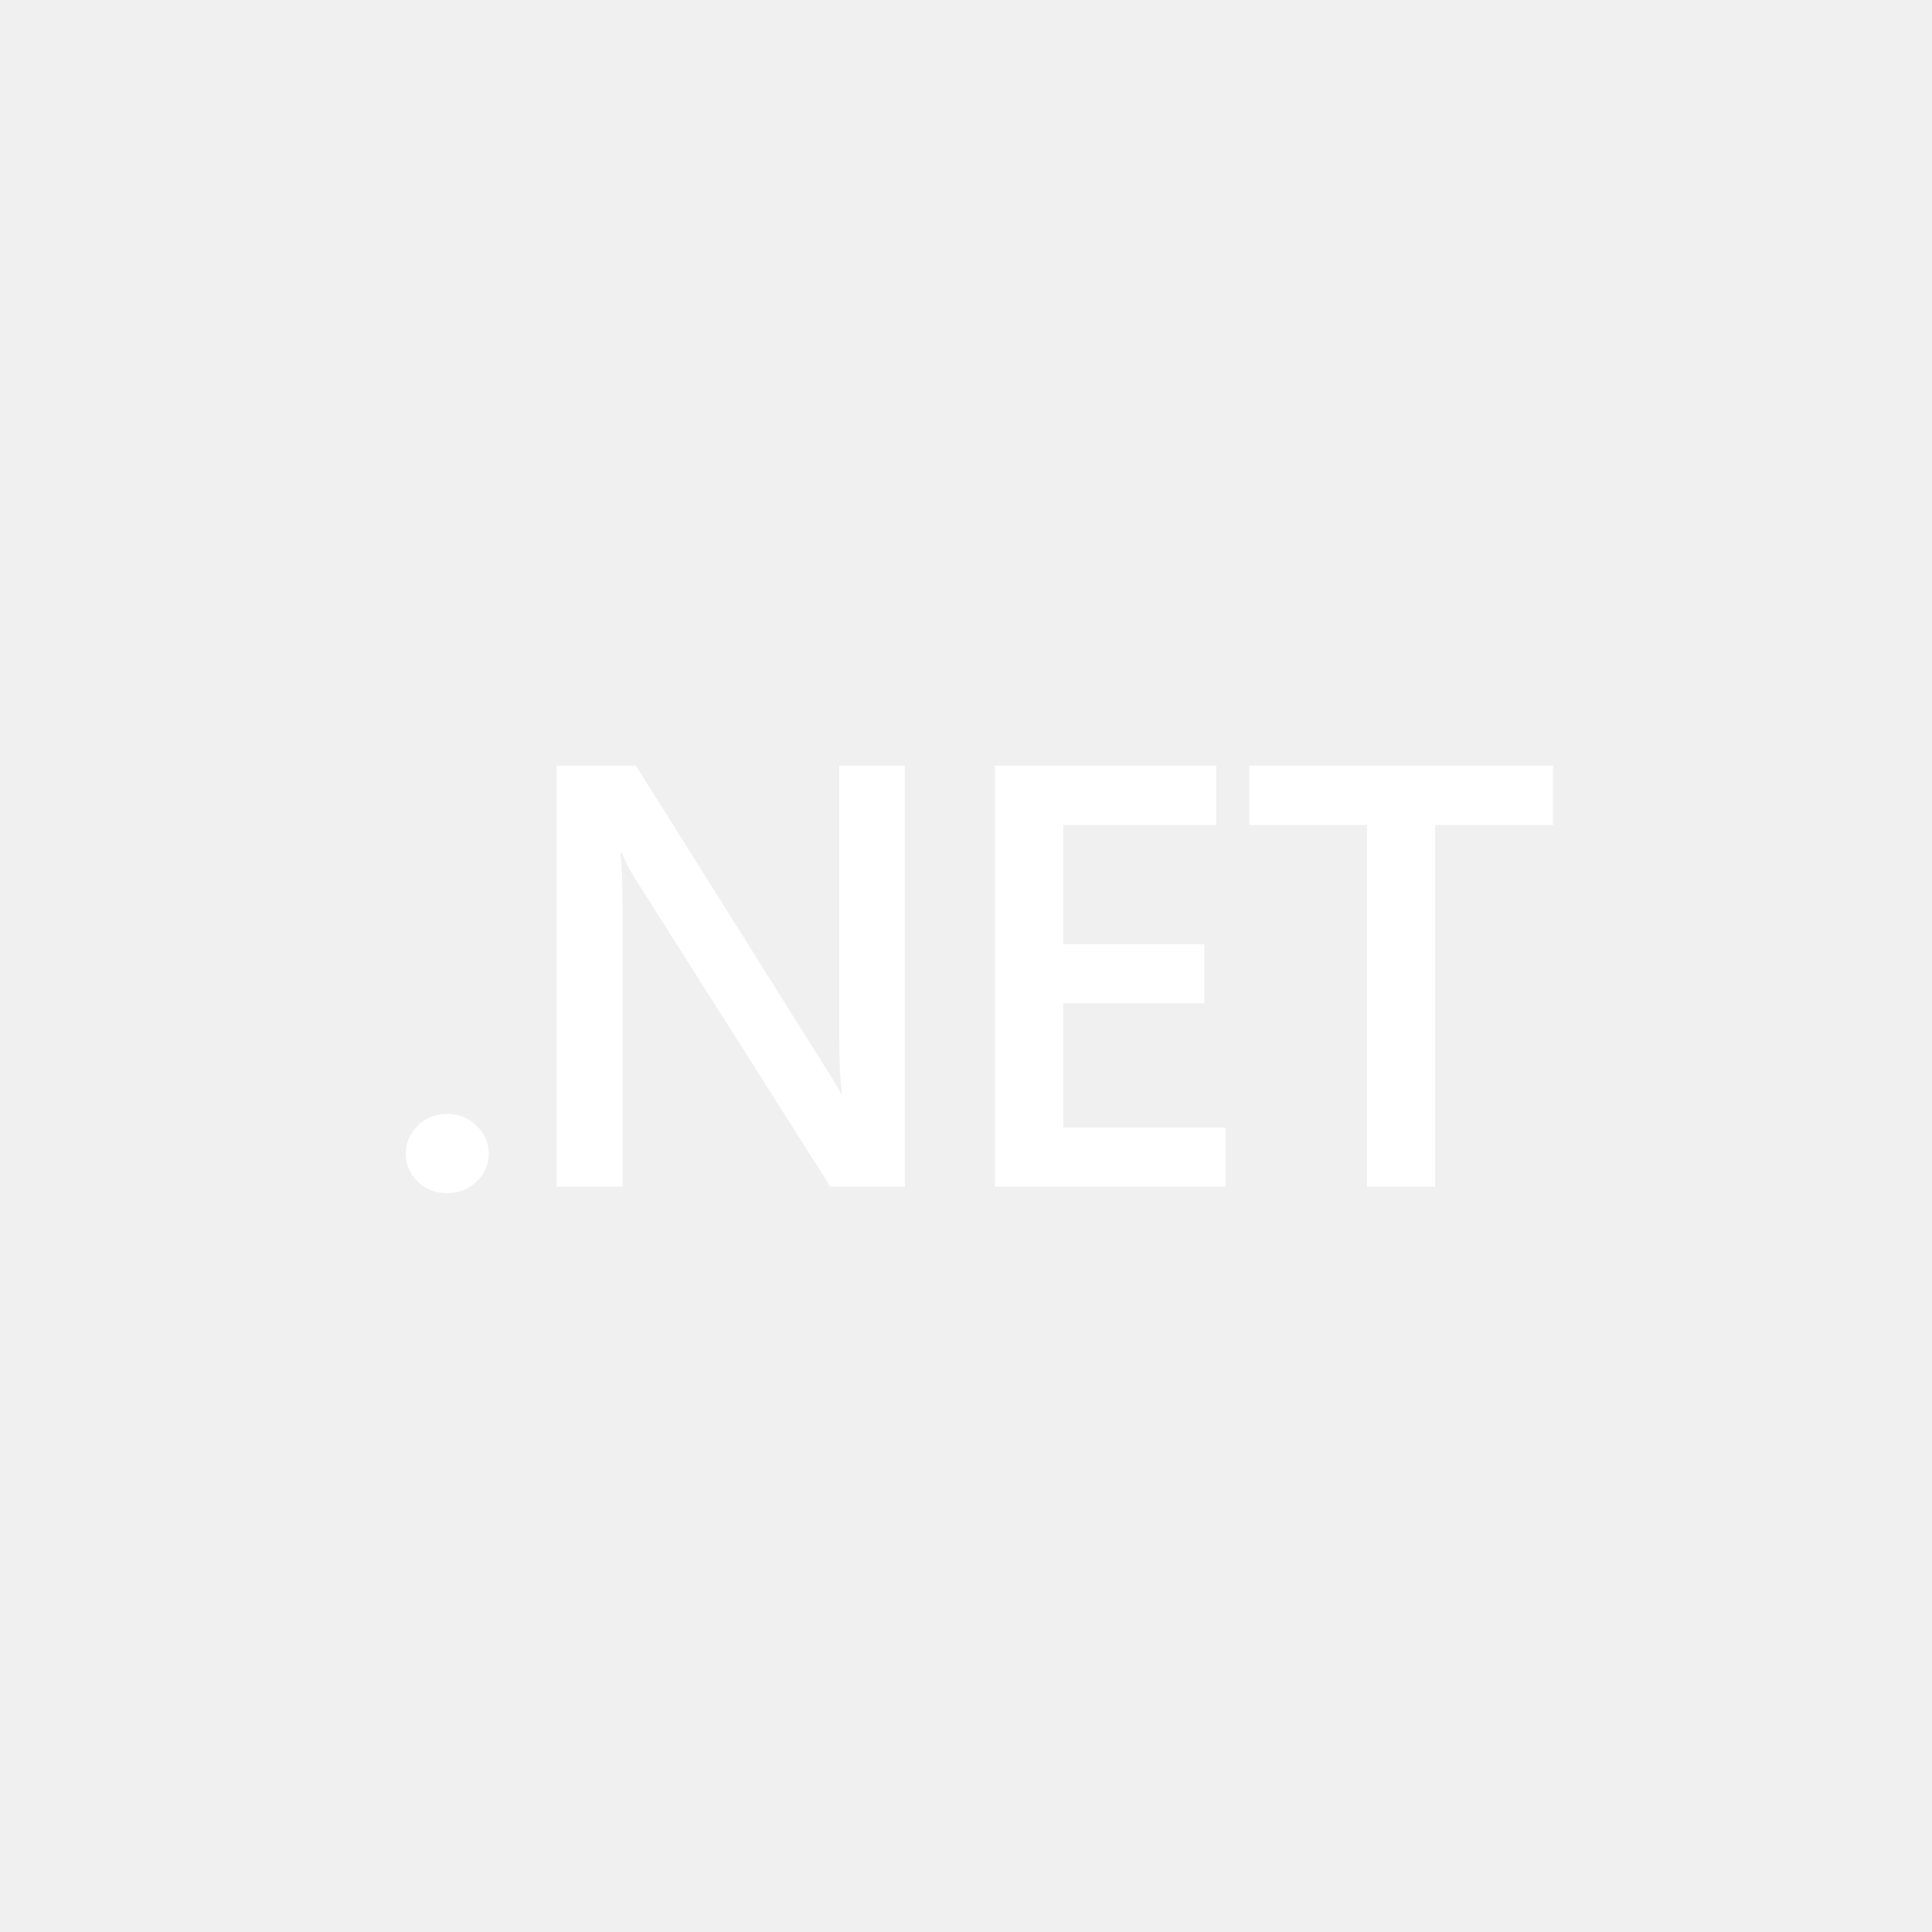
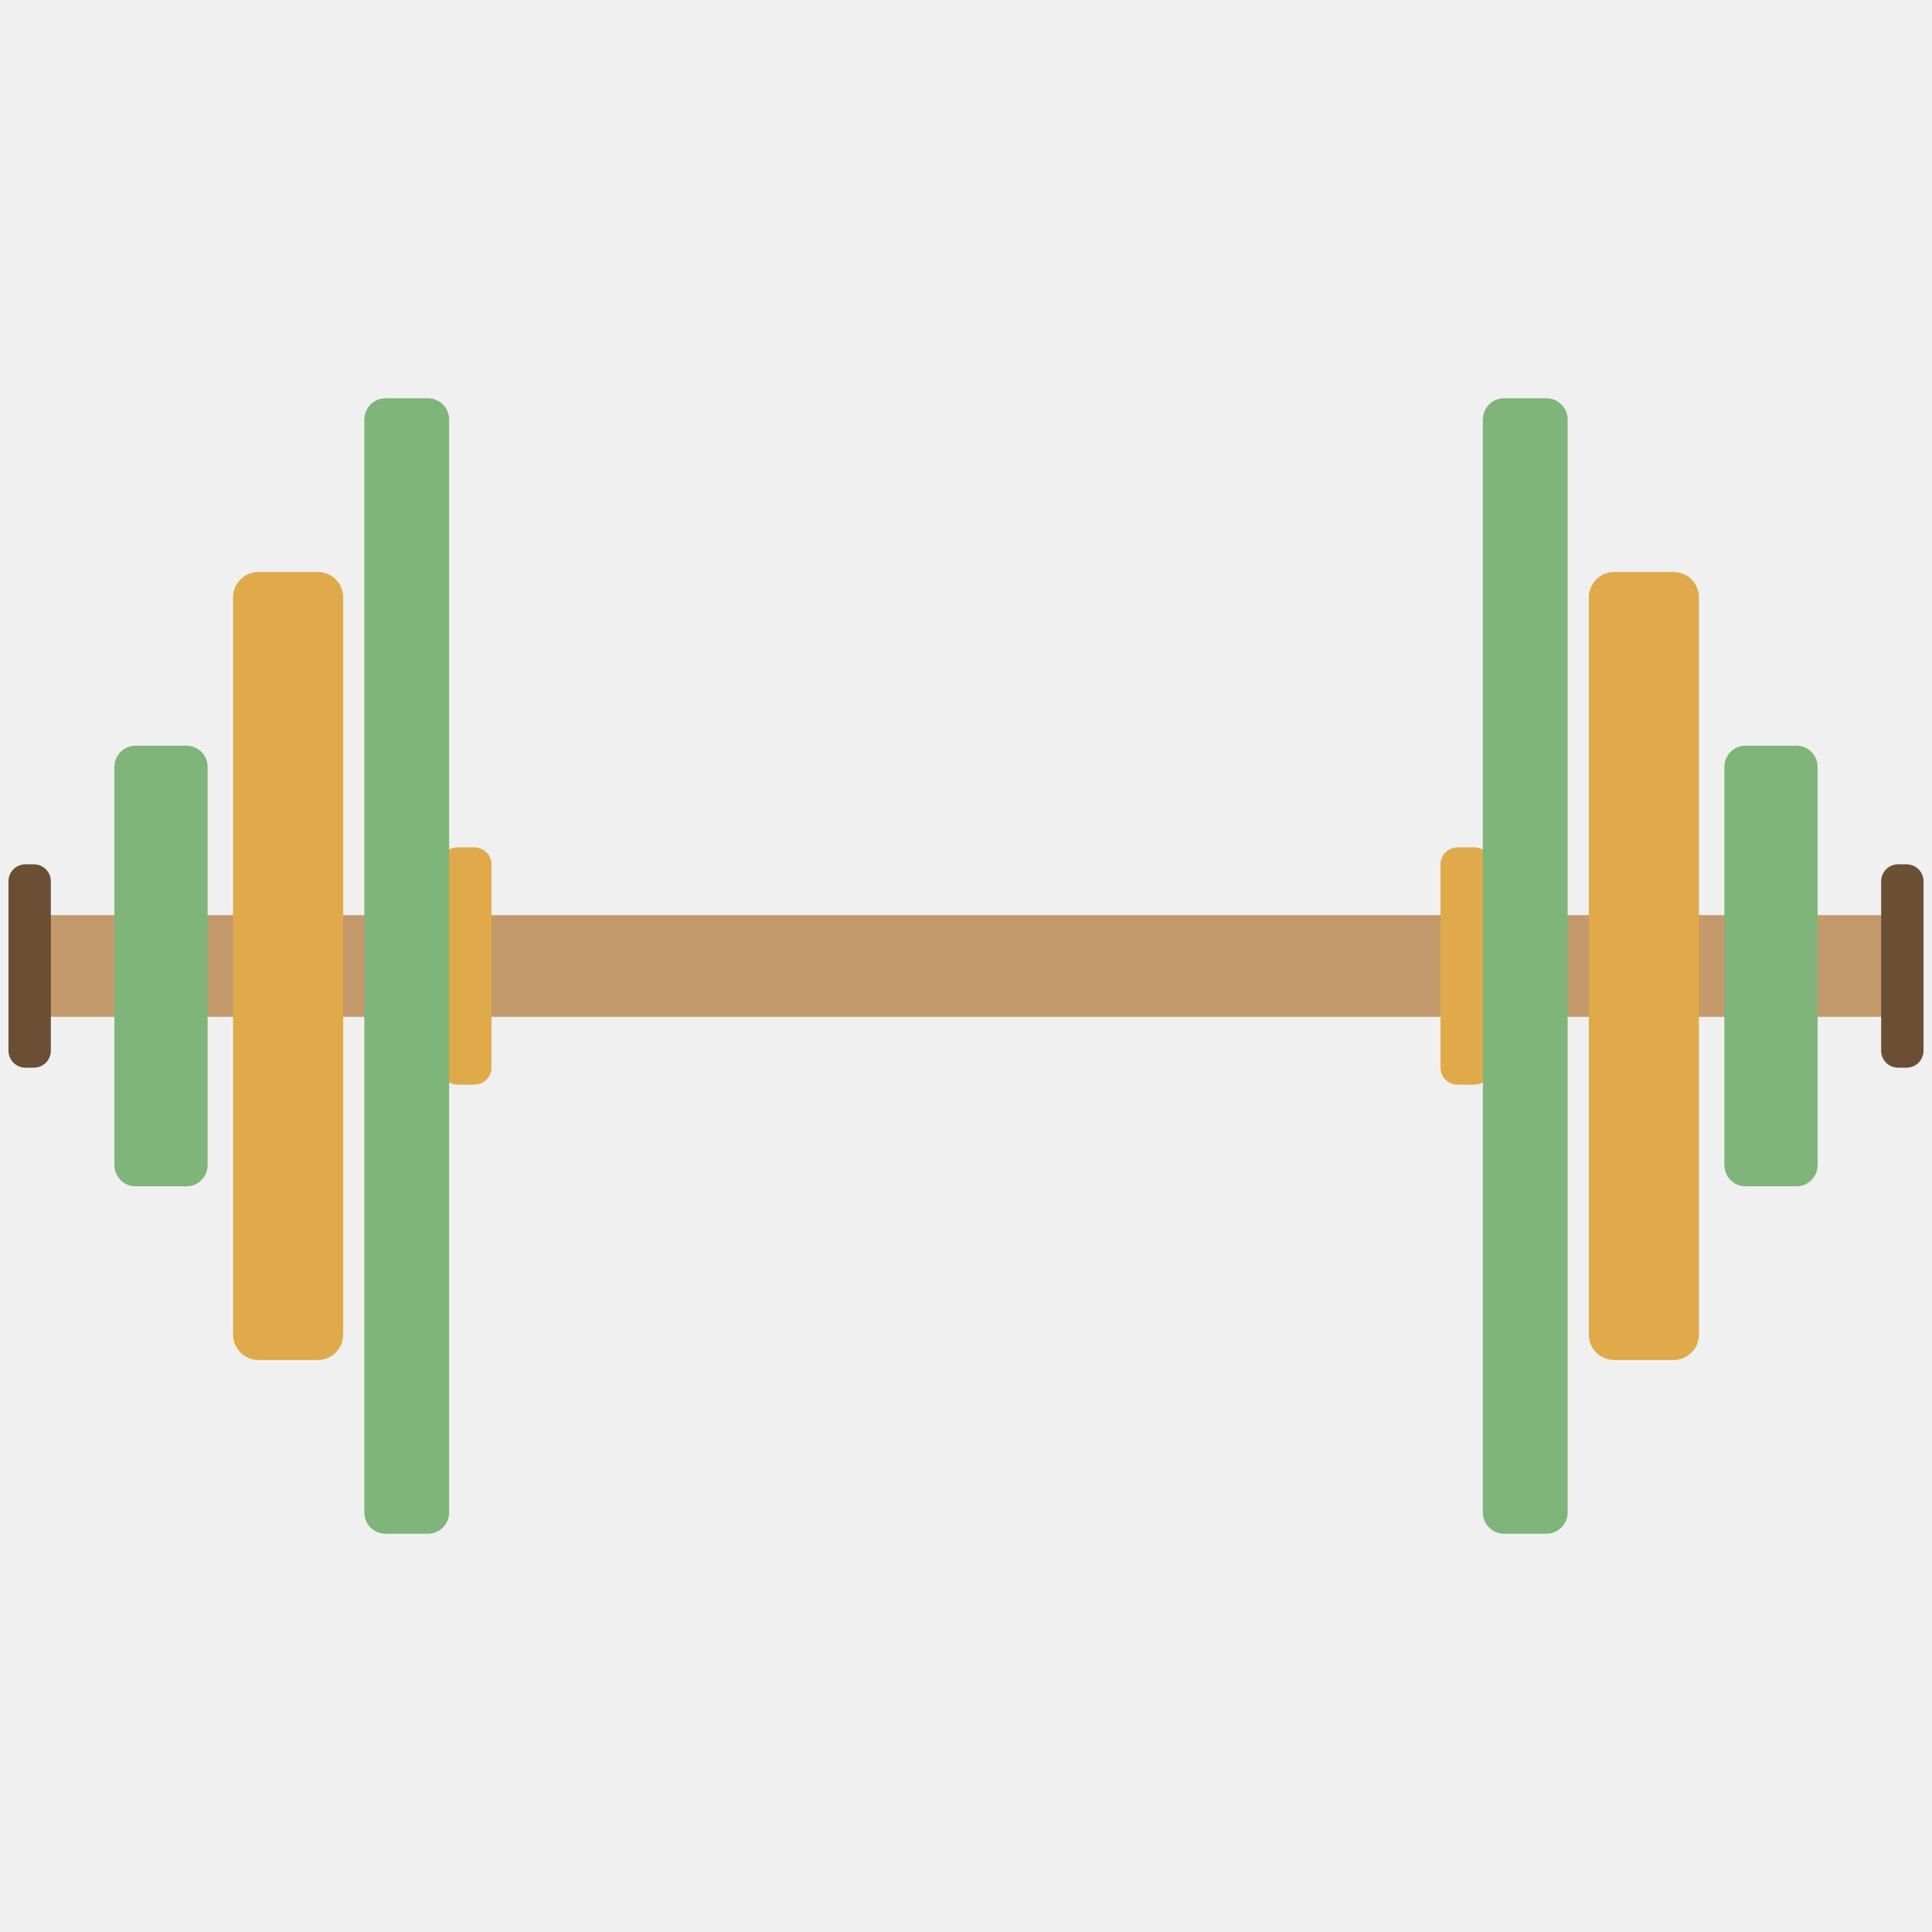
- <svg xmlns="http://www.w3.org/2000/svg" width="456" height="456" viewBox="0 0 456 456" version="1.1" xml:space="preserve" style="fill-rule:evenodd;clip-rule:evenodd;stroke-linejoin:round;stroke-miterlimit:2;">
-   <path d="m 105.5,281.609 c -2.703,0 -5.001,-0.9 -6.893,-2.702 -1.892,-1.848 -2.838,-4.042 -2.838,-6.582 0,-2.587 0.946,-4.804 2.838,-6.652 1.892,-1.848 4.19,-2.772 6.893,-2.772 2.748,0 5.068,0.924 6.96,2.772 1.937,1.848 2.906,4.064 2.906,6.652 0,2.54 -0.968,4.734 -2.906,6.582 -1.892,1.802 -4.212,2.702 -6.96,2.702 z" style="fill:#ffffff;fill-rule:nonzero;stroke-width:0.838" />
-   <path d="M 213.561,280.084 H 195.99 L 149.7,207.054 c -1.171,-1.848 -2.14,-3.765 -2.906,-5.751 h -0.406 c 0.361,2.125 0.541,6.675 0.541,13.65 v 65.132 h -15.543 v -99.36 h 18.719 l 44.737,71.298 c 1.892,2.957 3.109,4.989 3.649,6.098 h 0.27 c -0.45,-2.632 -0.676,-7.09 -0.676,-13.373 v -64.023 h 15.476 z" style="fill:#ffffff;fill-rule:nonzero;stroke-width:0.838" />
-   <path d="m 289.251,280.084 h -54.401 v -99.36 h 52.238 v 13.997 h -36.154 v 28.131 h 33.316 v 13.927 h -33.316 v 29.378 h 38.316 z" style="fill:#ffffff;fill-rule:nonzero;stroke-width:0.838" />
-   <path d="M 366.565,194.721 H 338.722 v 85.363 h -16.084 v -85.363 h -27.775 v -13.997 h 71.701 z" style="fill:#ffffff;fill-rule:nonzero;stroke-width:0.838" />
+ <svg xmlns="http://www.w3.org/2000/svg" width="456" height="456" viewBox="0 0 456 456" version="1.1">
+   <g transform="translate(228,228)">
+     <rect x="-220" y="-12" width="440" height="24" rx="4" fill="#c49a6c" />
+     <rect x="-226" y="-24" width="10" height="48" rx="4" fill="#6b4f35" />
+     <rect x="216" y="-24" width="10" height="48" rx="4" fill="#6b4f35" />
+     <rect x="112" y="-28" width="12" height="56" rx="4" fill="#e0aa4a" />
+     <rect x="122" y="-134" width="20" height="268" rx="5" fill="#7fb47a" />
+     <rect x="147" y="-93" width="26" height="186" rx="6" fill="#e0aa4a" />
+     <rect x="179" y="-52" width="22" height="104" rx="5" fill="#7fb47a" />
+     <rect x="-124" y="-28" width="12" height="56" rx="4" fill="#e0aa4a" />
+     <rect x="-142" y="-134" width="20" height="268" rx="5" fill="#7fb47a" />
+     <rect x="-173" y="-93" width="26" height="186" rx="6" fill="#e0aa4a" />
+     <rect x="-201" y="-52" width="22" height="104" rx="5" fill="#7fb47a" />
+   </g>
</svg>
